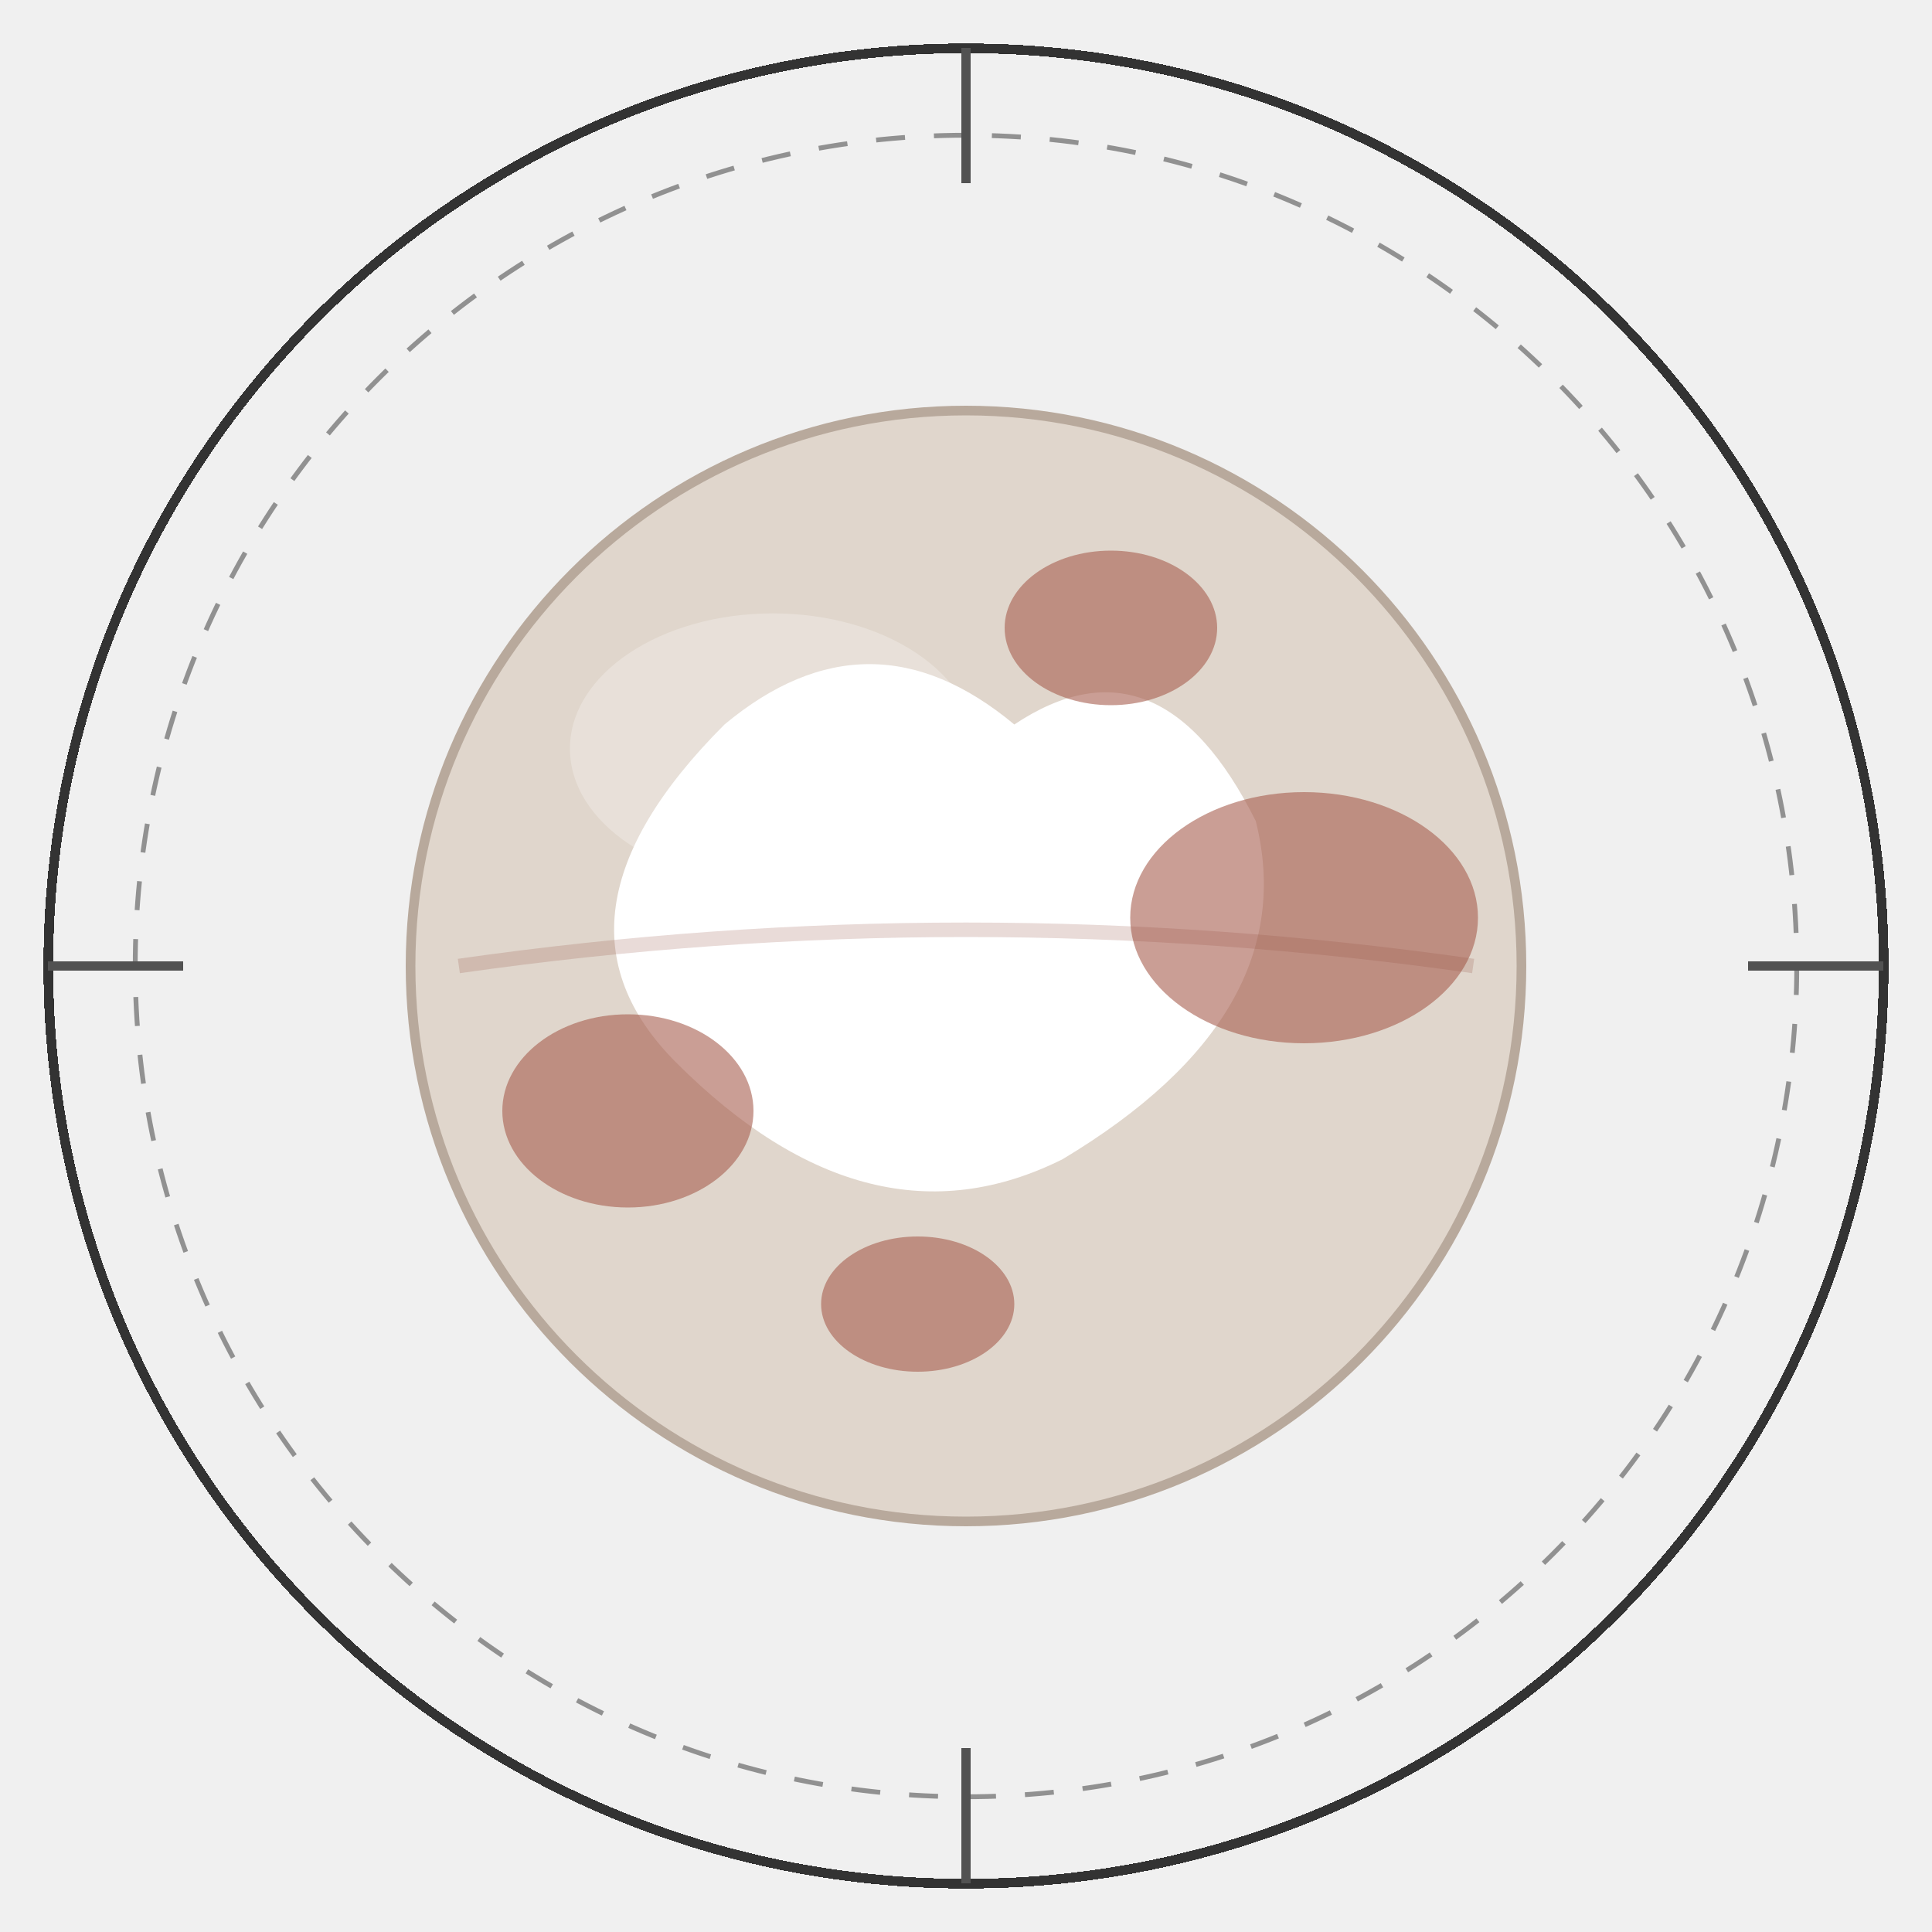
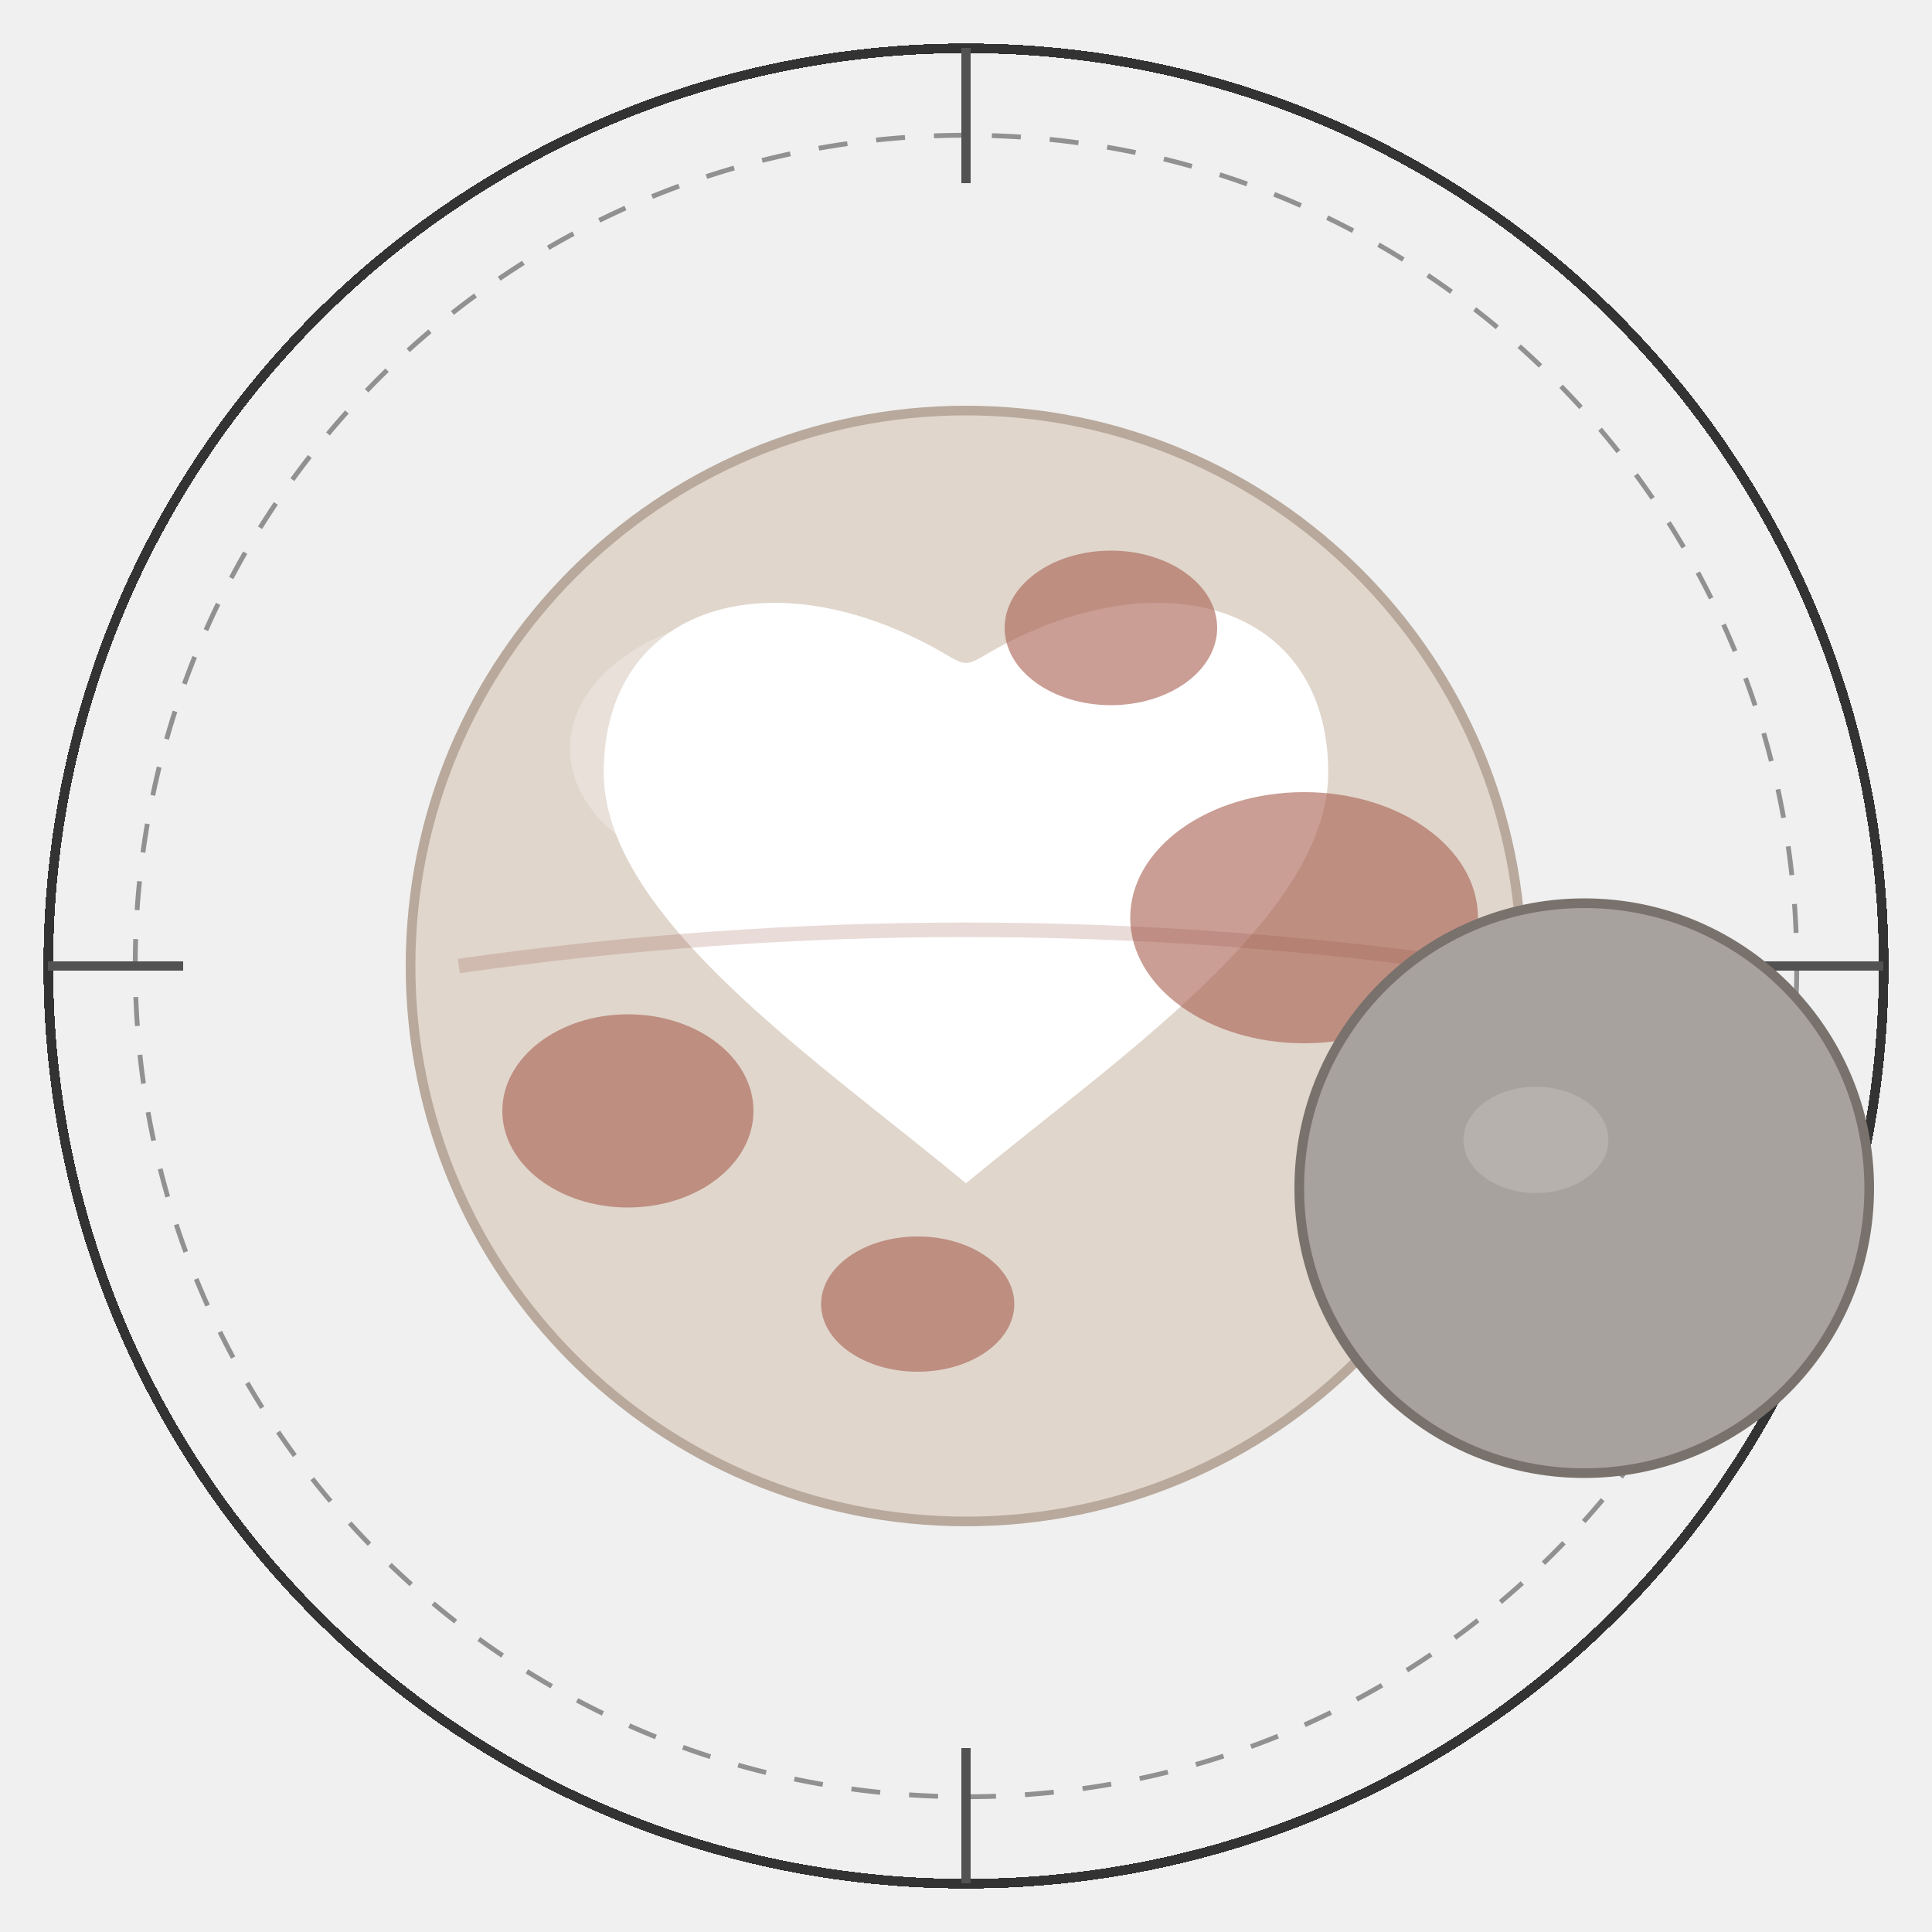
<svg xmlns="http://www.w3.org/2000/svg" viewBox="0 0 400 400" width="400" height="400">
  <circle cx="200" cy="200" r="190" fill="none" stroke="#333333" stroke-width="2" shape-rendering="crispEdges" />
  <g stroke="#525252" stroke-width="2" shape-rendering="crispEdges">
    <line x1="200" y1="10" x2="200" y2="38" />
    <line x1="200" y1="362" x2="200" y2="390" />
    <line x1="10" y1="200" x2="38" y2="200" />
    <line x1="362" y1="200" x2="390" y2="200" />
  </g>
  <circle cx="200" cy="200" r="172" fill="none" stroke="#525252" stroke-width="1" stroke-dasharray="6 6" opacity="0.6" />
  <g>
    <circle cx="200" cy="200" r="115" fill="#e0d6cc" stroke="#b8a99c" stroke-width="2" />
-     <path d="M150 150 Q180 125 210 150 Q240 130 260 170 Q270 210 220 240 Q180 260 140 220 Q110 190 150 150Z" fill="#ffffff" />
+     <path d="M200 245 C170 220 125 190 125 160 C125 125 160 115 195 135 C200 138 200 138 205 135 C240 115 275 125 275 160 C275 190 230 220 200 245Z" fill="#ffffff" />
    <g fill="#a65e4e" opacity="0.6">
      <ellipse cx="270" cy="190" rx="36" ry="26" />
      <ellipse cx="130" cy="230" rx="26" ry="20" />
      <ellipse cx="230" cy="130" rx="22" ry="16" />
      <ellipse cx="190" cy="270" rx="20" ry="14" />
    </g>
    <g fill="none" stroke="#8f4a3d" stroke-width="3" opacity="0.2">
      <path d="M95 200 Q200 185 305 200" />
    </g>
    <ellipse cx="160" cy="155" rx="42" ry="28" fill="#ffffff" opacity="0.25" />
+     <g>
+       <circle cx="328" cy="246" r="59" fill="#a8a29e" stroke="#78716c" stroke-width="2" />
+       <ellipse cx="318" cy="236" rx="15" ry="11" fill="#d6d3d1" opacity="0.3" />
+     </g>
  </g>
</svg>
